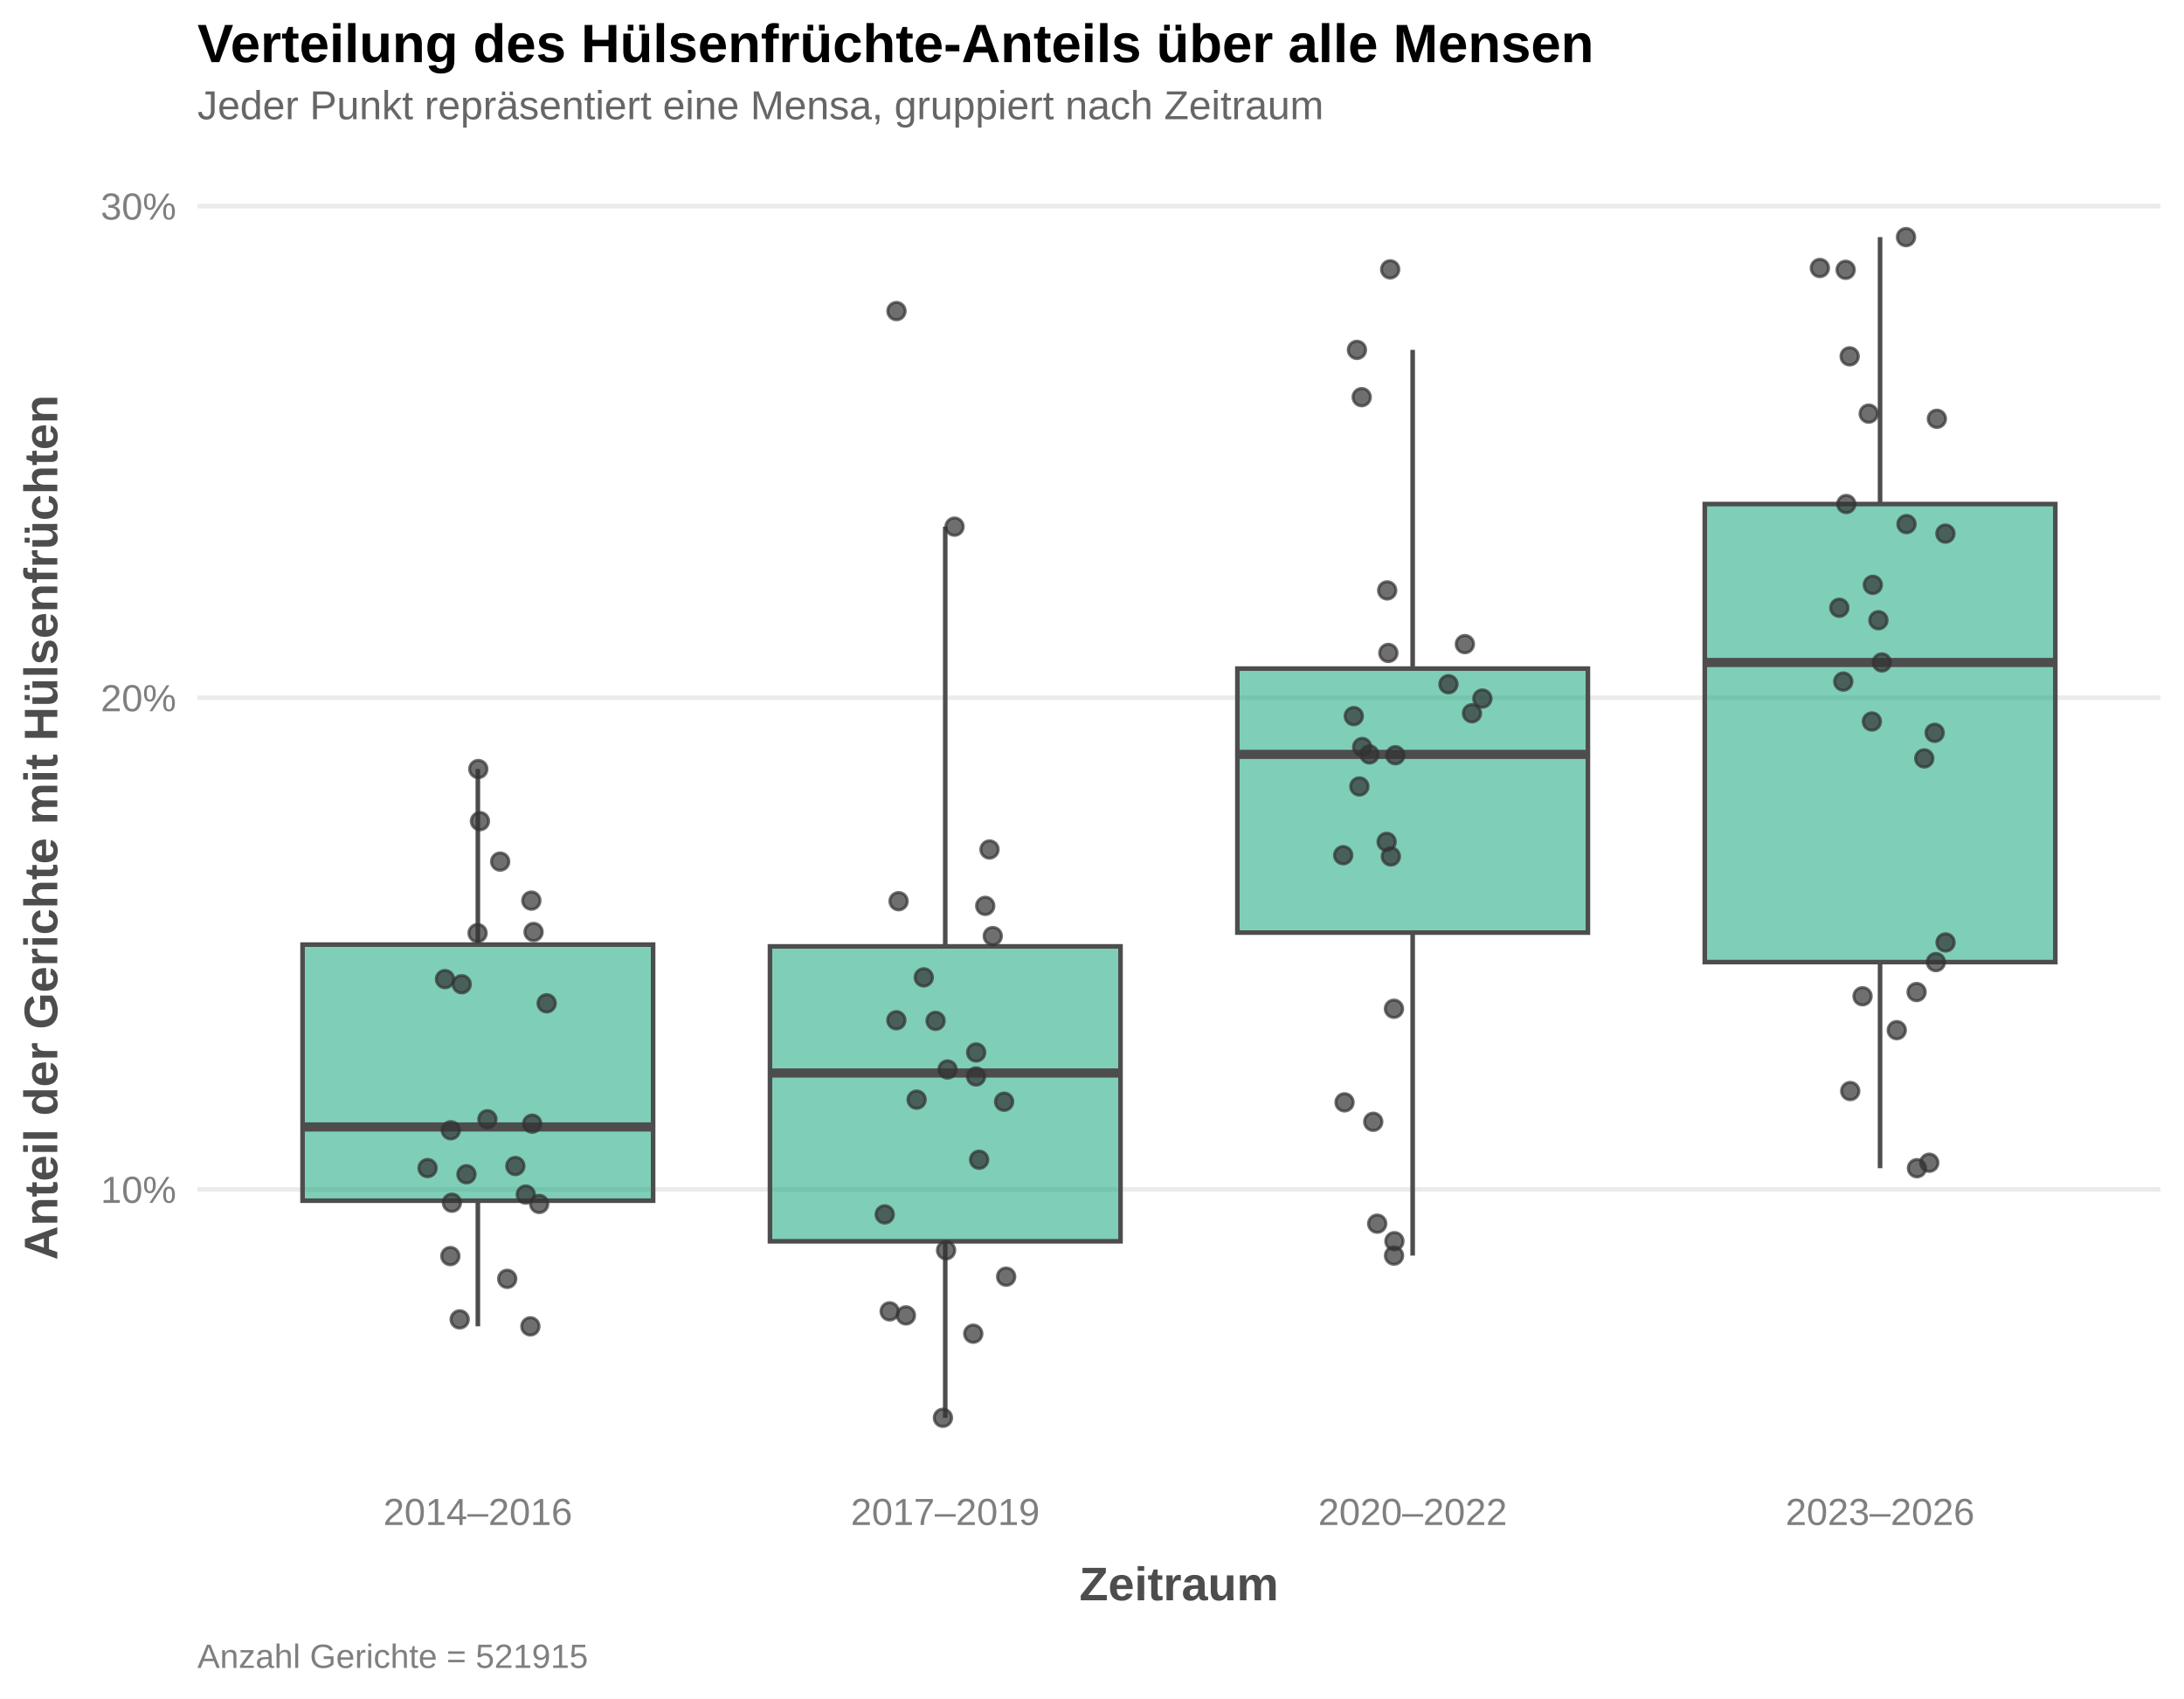
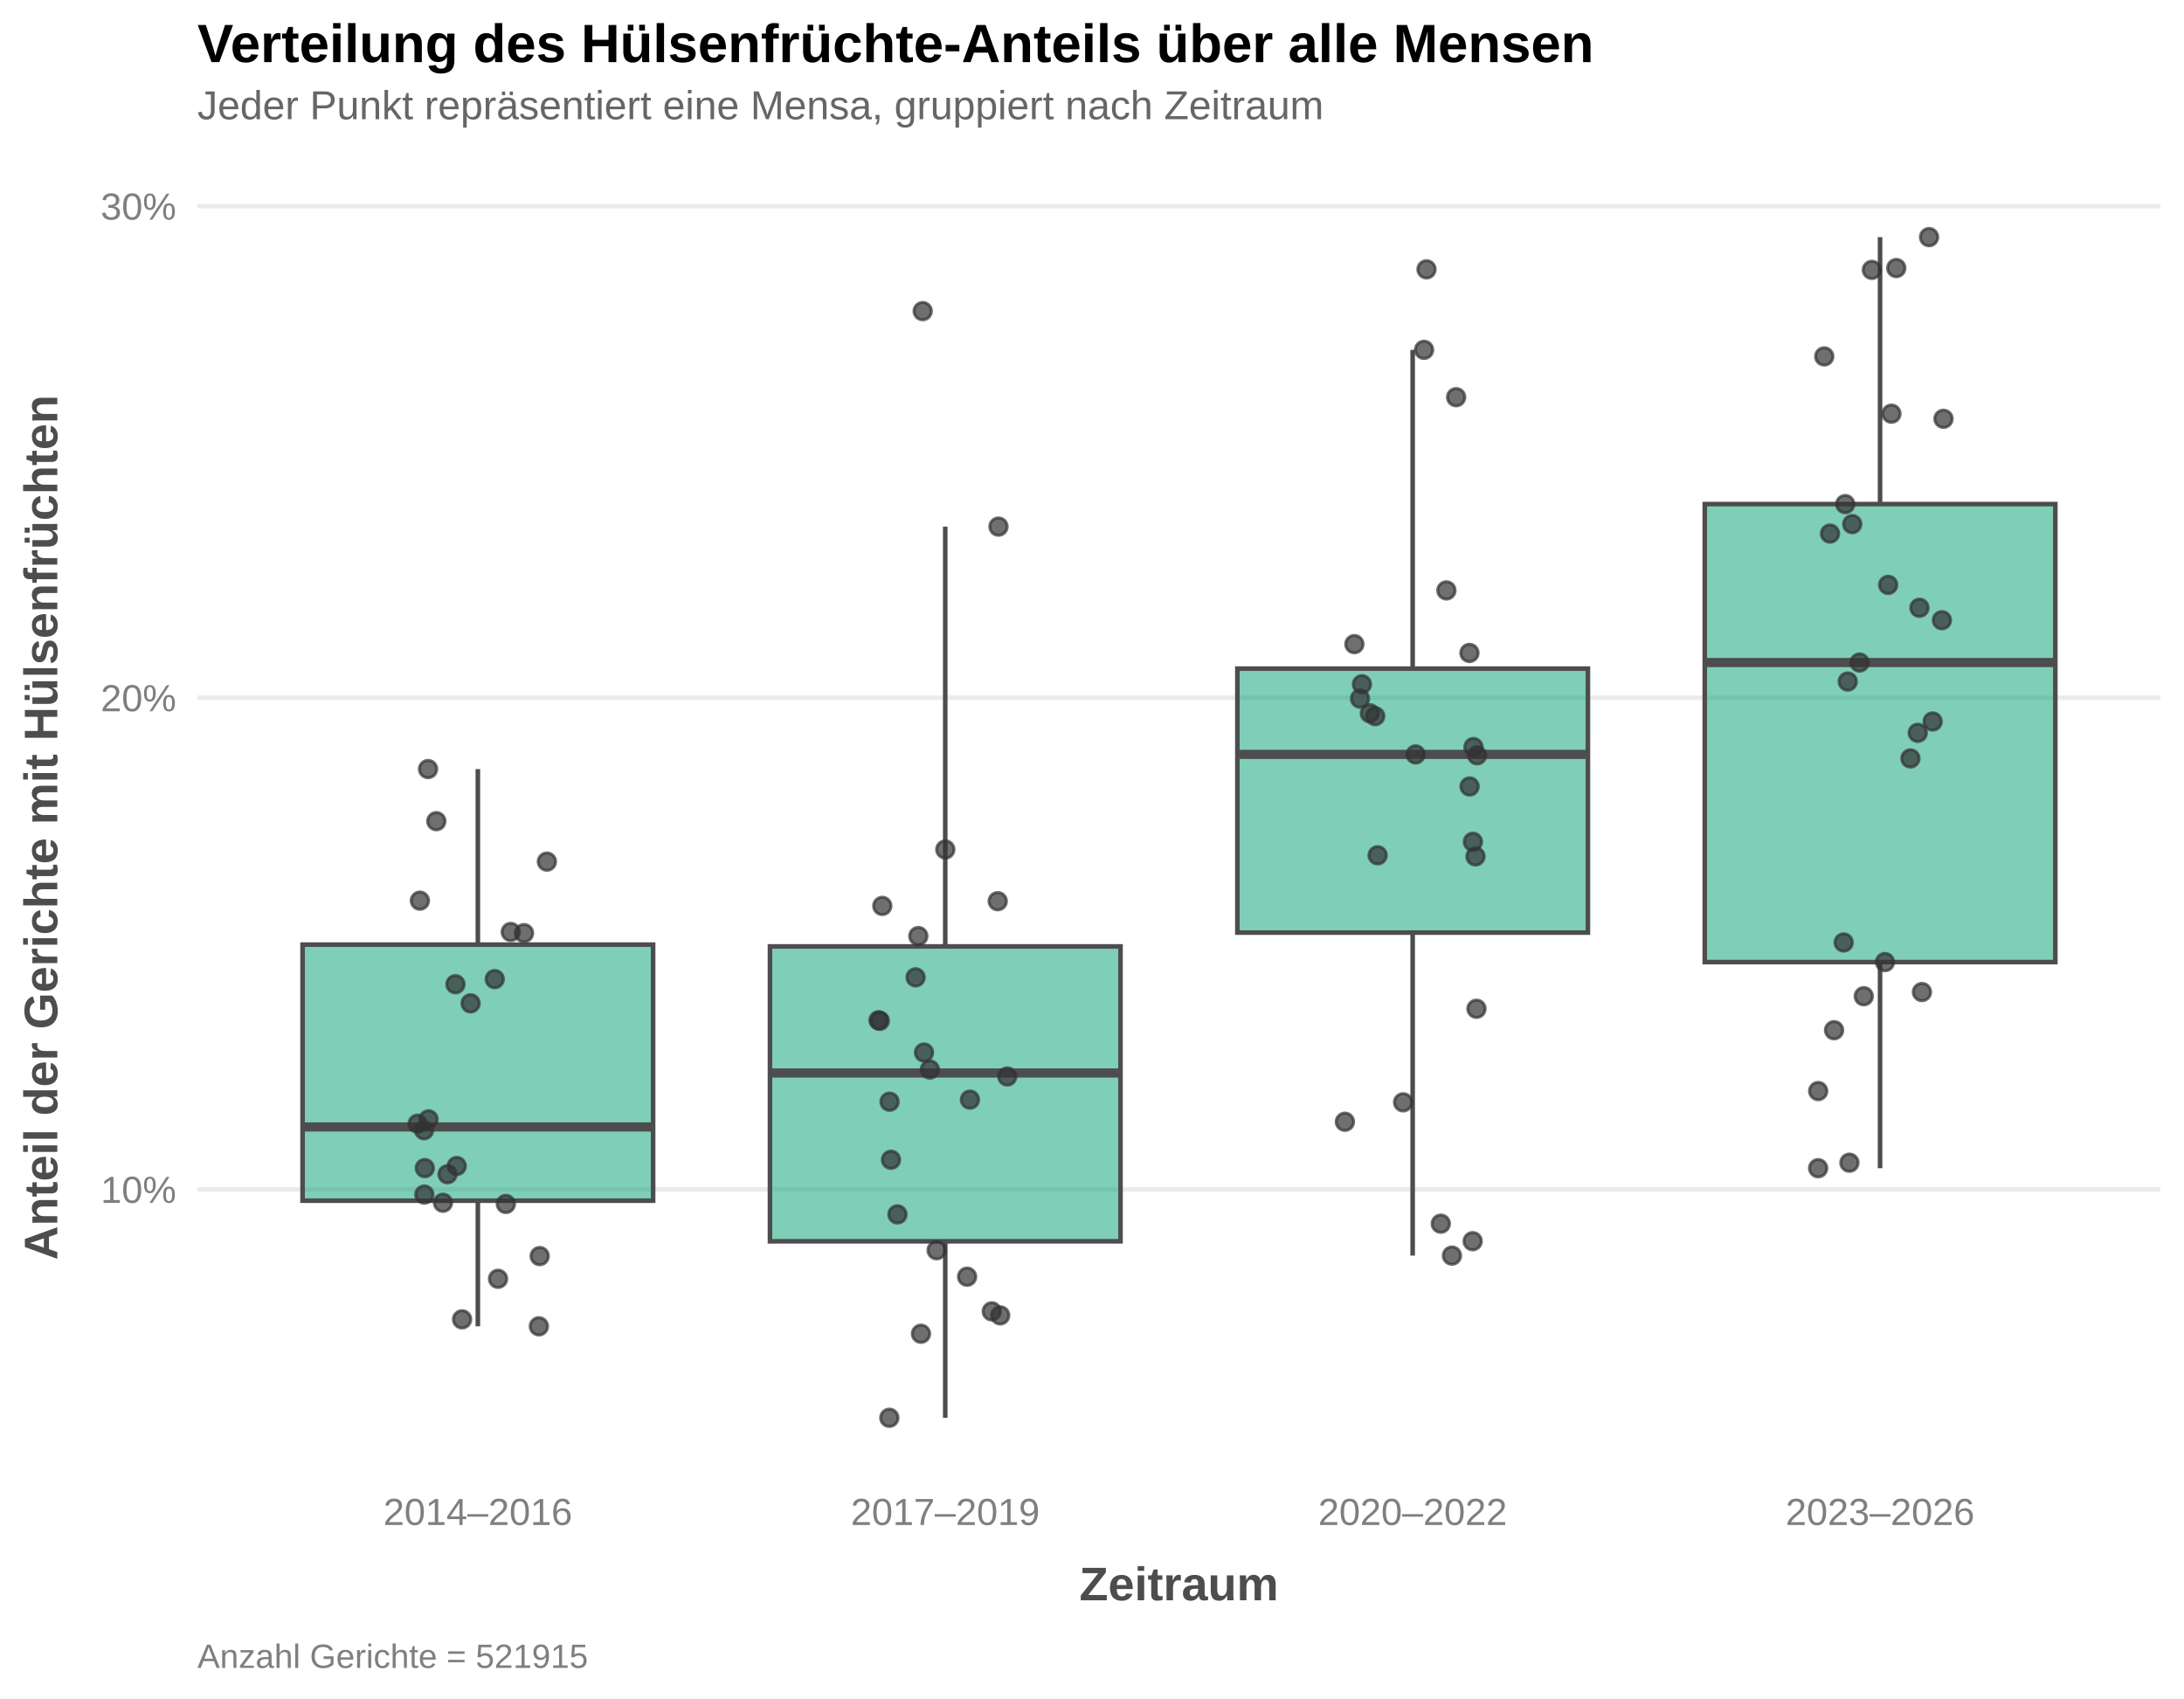
<svg xmlns="http://www.w3.org/2000/svg" width="648.00pt" height="504.00pt" viewBox="0 0 648.00 504.00">
  <g class="svglite">
    <defs>
      <style type="text/css">
    .svglite line, .svglite polyline, .svglite polygon, .svglite path, .svglite rect, .svglite circle {
      fill: none;
      stroke: #000000;
      stroke-linecap: round;
      stroke-linejoin: round;
      stroke-miterlimit: 10.00;
    }
    .svglite text {
      white-space: pre;
    }
    .svglite g.glyphgroup path {
      fill: inherit;
      stroke: none;
    }
  </style>
    </defs>
    <rect width="100%" height="100%" style="stroke: none; fill: #FFFFFF;" />
    <defs>
      <clipPath id="cpMC4wMHw2NDguMDB8MC4wMHw1MDQuMDA=">
        <rect x="0.00" y="0.00" width="648.00" height="504.00" />
      </clipPath>
    </defs>
    <g clip-path="url(#cpMC4wMHw2NDguMDB8MC4wMHw1MDQuMDA=)">
      <rect x="0.00" y="-0" width="648.00" height="504.00" style="stroke-width: 1.36; stroke: none; fill: #FFFFFF;" />
    </g>
    <defs>
      <clipPath id="cpNTguNTd8NjQxLjAzfDUyLjg0fDQzOC4yMg==">
        <rect x="58.57" y="52.84" width="582.46" height="385.38" />
      </clipPath>
    </defs>
    <g clip-path="url(#cpNTguNTd8NjQxLjAzfDUyLjg0fDQzOC4yMg==)">
      <rect x="58.57" y="52.84" width="582.46" height="385.38" style="stroke-width: 1.36; stroke: none; fill: #FFFFFF;" />
      <polyline points="58.57,352.93 641.03,352.93 " style="stroke-width: 1.36; stroke: #EBEBEB; stroke-linecap: butt;" />
      <polyline points="58.57,207.04 641.03,207.04 " style="stroke-width: 1.36; stroke: #EBEBEB; stroke-linecap: butt;" />
-       <polyline points="58.57,61.15 641.03,61.15 " style="stroke-width: 1.36; stroke: #EBEBEB; stroke-linecap: butt;" />
-       <line x1="141.78" y1="280.29" x2="141.78" y2="228.20" style="stroke-width: 1.36; stroke: #4D4D4D; stroke-linecap: butt;" />
+       <polyline points="58.57,61.16 641.03,61.16 " style="stroke-width: 1.36; stroke: #EBEBEB; stroke-linecap: butt;" />
+       <line x1="141.78" y1="280.30" x2="141.78" y2="228.21" style="stroke-width: 1.36; stroke: #4D4D4D; stroke-linecap: butt;" />
      <line x1="141.78" y1="356.28" x2="141.78" y2="393.56" style="stroke-width: 1.36; stroke: #4D4D4D; stroke-linecap: butt;" />
-       <polygon points="89.77,280.29 89.77,356.28 193.78,356.28 193.78,280.29 89.77,280.29 " style="stroke-width: 1.36; stroke: #4D4D4D; stroke-linecap: butt; stroke-linejoin: miter; fill: #009E73; fill-opacity: 0.50;" />
+       <polygon points="89.77,280.30 89.77,356.28 193.78,356.28 193.78,280.30 89.77,280.30 " style="stroke-width: 1.36; stroke: #4D4D4D; stroke-linecap: butt; stroke-linejoin: miter; fill: #009E73; fill-opacity: 0.50;" />
      <line x1="89.77" y1="334.40" x2="193.78" y2="334.40" style="stroke-width: 2.72; stroke: #4D4D4D; stroke-linecap: butt; stroke-linejoin: miter;" />
-       <line x1="280.46" y1="280.82" x2="280.46" y2="156.26" style="stroke-width: 1.36; stroke: #4D4D4D; stroke-linecap: butt;" />
+       <line x1="280.46" y1="280.83" x2="280.46" y2="156.27" style="stroke-width: 1.36; stroke: #4D4D4D; stroke-linecap: butt;" />
      <line x1="280.46" y1="368.33" x2="280.46" y2="420.71" style="stroke-width: 1.36; stroke: #4D4D4D; stroke-linecap: butt;" />
-       <polygon points="228.45,280.82 228.45,368.33 332.46,368.33 332.46,280.82 228.45,280.82 " style="stroke-width: 1.36; stroke: #4D4D4D; stroke-linecap: butt; stroke-linejoin: miter; fill: #009E73; fill-opacity: 0.50;" />
+       <polygon points="228.45,280.83 228.45,368.33 332.46,368.33 332.46,280.83 228.45,280.83 " style="stroke-width: 1.36; stroke: #4D4D4D; stroke-linecap: butt; stroke-linejoin: miter; fill: #009E73; fill-opacity: 0.50;" />
      <line x1="228.45" y1="318.39" x2="332.46" y2="318.39" style="stroke-width: 2.72; stroke: #4D4D4D; stroke-linecap: butt; stroke-linejoin: miter;" />
-       <line x1="419.14" y1="198.39" x2="419.14" y2="103.81" style="stroke-width: 1.36; stroke: #4D4D4D; stroke-linecap: butt;" />
+       <line x1="419.14" y1="198.40" x2="419.14" y2="103.82" style="stroke-width: 1.36; stroke: #4D4D4D; stroke-linecap: butt;" />
      <line x1="419.14" y1="276.73" x2="419.14" y2="372.58" style="stroke-width: 1.36; stroke: #4D4D4D; stroke-linecap: butt;" />
-       <polygon points="367.13,198.39 367.13,276.73 471.14,276.73 471.14,198.39 367.13,198.39 " style="stroke-width: 1.36; stroke: #4D4D4D; stroke-linecap: butt; stroke-linejoin: miter; fill: #009E73; fill-opacity: 0.50;" />
+       <polygon points="367.13,198.40 367.13,276.73 471.14,276.73 471.14,198.40 367.13,198.40 " style="stroke-width: 1.36; stroke: #4D4D4D; stroke-linecap: butt; stroke-linejoin: miter; fill: #009E73; fill-opacity: 0.50;" />
      <line x1="367.13" y1="223.85" x2="471.14" y2="223.85" style="stroke-width: 2.72; stroke: #4D4D4D; stroke-linecap: butt; stroke-linejoin: miter;" />
-       <line x1="557.82" y1="149.57" x2="557.82" y2="70.36" style="stroke-width: 1.36; stroke: #4D4D4D; stroke-linecap: butt;" />
+       <line x1="557.82" y1="149.58" x2="557.82" y2="70.37" style="stroke-width: 1.36; stroke: #4D4D4D; stroke-linecap: butt;" />
      <line x1="557.82" y1="285.48" x2="557.82" y2="346.63" style="stroke-width: 1.36; stroke: #4D4D4D; stroke-linecap: butt;" />
-       <polygon points="505.81,149.57 505.81,285.48 609.82,285.48 609.82,149.57 505.81,149.57 " style="stroke-width: 1.36; stroke: #4D4D4D; stroke-linecap: butt; stroke-linejoin: miter; fill: #009E73; fill-opacity: 0.50;" />
-       <line x1="505.81" y1="196.58" x2="609.82" y2="196.58" style="stroke-width: 2.72; stroke: #4D4D4D; stroke-linecap: butt; stroke-linejoin: miter;" />
-       <circle cx="162.20" cy="297.71" r="2.58" style="stroke-width: 0.90; stroke: #333333; stroke-opacity: 0.70; fill: #333333; fill-opacity: 0.70;" />
-       <circle cx="289.63" cy="312.30" r="2.58" style="stroke-width: 0.90; stroke: #333333; stroke-opacity: 0.70; fill: #333333; fill-opacity: 0.70;" />
-       <circle cx="412.67" cy="254.13" r="2.58" style="stroke-width: 0.90; stroke: #333333; stroke-opacity: 0.70; fill: #333333; fill-opacity: 0.70;" />
-       <circle cx="545.73" cy="180.34" r="2.58" style="stroke-width: 0.90; stroke: #333333; stroke-opacity: 0.70; fill: #333333; fill-opacity: 0.70;" />
-       <circle cx="411.58" cy="175.19" r="2.58" style="stroke-width: 0.90; stroke: #333333; stroke-opacity: 0.70; fill: #333333; fill-opacity: 0.70;" />
-       <circle cx="548.80" cy="105.74" r="2.58" style="stroke-width: 0.90; stroke: #333333; stroke-opacity: 0.70; fill: #333333; fill-opacity: 0.70;" />
-       <circle cx="144.61" cy="332.12" r="2.58" style="stroke-width: 0.90; stroke: #333333; stroke-opacity: 0.70; fill: #333333; fill-opacity: 0.70;" />
-       <circle cx="266.61" cy="267.41" r="2.58" style="stroke-width: 0.90; stroke: #333333; stroke-opacity: 0.70; fill: #333333; fill-opacity: 0.70;" />
-       <circle cx="406.32" cy="223.85" r="2.58" style="stroke-width: 0.90; stroke: #333333; stroke-opacity: 0.70; fill: #333333; fill-opacity: 0.70;" />
-       <circle cx="546.90" cy="202.24" r="2.58" style="stroke-width: 0.90; stroke: #333333; stroke-opacity: 0.70; fill: #333333; fill-opacity: 0.70;" />
-       <circle cx="156.00" cy="354.46" r="2.58" style="stroke-width: 0.90; stroke: #333333; stroke-opacity: 0.70; fill: #333333; fill-opacity: 0.70;" />
-       <circle cx="271.97" cy="326.30" r="2.58" style="stroke-width: 0.90; stroke: #333333; stroke-opacity: 0.70; fill: #333333; fill-opacity: 0.70;" />
-       <circle cx="398.53" cy="253.77" r="2.58" style="stroke-width: 0.90; stroke: #333333; stroke-opacity: 0.70; fill: #333333; fill-opacity: 0.70;" />
-       <circle cx="570.93" cy="225.04" r="2.58" style="stroke-width: 0.90; stroke: #333333; stroke-opacity: 0.70; fill: #333333; fill-opacity: 0.70;" />
-       <circle cx="555.39" cy="214.09" r="2.58" style="stroke-width: 0.90; stroke: #333333; stroke-opacity: 0.70; fill: #333333; fill-opacity: 0.70;" />
-       <circle cx="141.91" cy="228.20" r="2.58" style="stroke-width: 0.90; stroke: #333333; stroke-opacity: 0.70; fill: #333333; fill-opacity: 0.70;" />
-       <circle cx="265.99" cy="92.31" r="2.58" style="stroke-width: 0.90; stroke: #333333; stroke-opacity: 0.70; fill: #333333; fill-opacity: 0.70;" />
-       <circle cx="404.02" cy="117.85" r="2.58" style="stroke-width: 0.90; stroke: #333333; stroke-opacity: 0.70; fill: #333333; fill-opacity: 0.70;" />
-       <circle cx="574.68" cy="124.27" r="2.58" style="stroke-width: 0.90; stroke: #333333; stroke-opacity: 0.70; fill: #333333; fill-opacity: 0.70;" />
-       <circle cx="157.90" cy="333.43" r="2.58" style="stroke-width: 0.90; stroke: #333333; stroke-opacity: 0.70; fill: #333333; fill-opacity: 0.70;" />
-       <circle cx="290.51" cy="344.13" r="2.58" style="stroke-width: 0.90; stroke: #333333; stroke-opacity: 0.70; fill: #333333; fill-opacity: 0.70;" />
-       <circle cx="411.42" cy="249.80" r="2.58" style="stroke-width: 0.90; stroke: #333333; stroke-opacity: 0.70; fill: #333333; fill-opacity: 0.70;" />
-       <circle cx="565.67" cy="155.52" r="2.58" style="stroke-width: 0.90; stroke: #333333; stroke-opacity: 0.70; fill: #333333; fill-opacity: 0.70;" />
-       <circle cx="157.65" cy="267.24" r="2.58" style="stroke-width: 0.90; stroke: #333333; stroke-opacity: 0.70; fill: #333333; fill-opacity: 0.70;" />
-       <circle cx="274.09" cy="290.02" r="2.58" style="stroke-width: 0.90; stroke: #333333; stroke-opacity: 0.70; fill: #333333; fill-opacity: 0.70;" />
-       <circle cx="414.01" cy="224.10" r="2.58" style="stroke-width: 0.90; stroke: #333333; stroke-opacity: 0.70; fill: #333333; fill-opacity: 0.70;" />
-       <circle cx="577.21" cy="158.34" r="2.58" style="stroke-width: 0.90; stroke: #333333; stroke-opacity: 0.70; fill: #333333; fill-opacity: 0.70;" />
-       <circle cx="142.40" cy="243.66" r="2.58" style="stroke-width: 0.90; stroke: #333333; stroke-opacity: 0.70; fill: #333333; fill-opacity: 0.70;" />
-       <circle cx="262.50" cy="360.35" r="2.58" style="stroke-width: 0.90; stroke: #333333; stroke-opacity: 0.70; fill: #333333; fill-opacity: 0.70;" />
-       <circle cx="413.61" cy="372.58" r="2.58" style="stroke-width: 0.90; stroke: #333333; stroke-opacity: 0.70; fill: #333333; fill-opacity: 0.70;" />
-       <circle cx="568.77" cy="346.64" r="2.58" style="stroke-width: 0.90; stroke: #333333; stroke-opacity: 0.70; fill: #333333; fill-opacity: 0.70;" />
-       <circle cx="133.76" cy="335.38" r="2.58" style="stroke-width: 0.90; stroke: #333333; stroke-opacity: 0.70; fill: #333333; fill-opacity: 0.70;" />
-       <circle cx="280.70" cy="370.99" r="2.58" style="stroke-width: 0.90; stroke: #333333; stroke-opacity: 0.70; fill: #333333; fill-opacity: 0.70;" />
-       <circle cx="398.93" cy="327.10" r="2.58" style="stroke-width: 0.90; stroke: #333333; stroke-opacity: 0.70; fill: #333333; fill-opacity: 0.70;" />
-       <circle cx="562.78" cy="305.68" r="2.58" style="stroke-width: 0.90; stroke: #333333; stroke-opacity: 0.70; fill: #333333; fill-opacity: 0.70;" />
-       <circle cx="132.03" cy="290.53" r="2.58" style="stroke-width: 0.90; stroke: #333333; stroke-opacity: 0.70; fill: #333333; fill-opacity: 0.70;" />
-       <circle cx="292.32" cy="268.80" r="2.58" style="stroke-width: 0.90; stroke: #333333; stroke-opacity: 0.70; fill: #333333; fill-opacity: 0.70;" />
-       <circle cx="403.33" cy="233.37" r="2.58" style="stroke-width: 0.90; stroke: #333333; stroke-opacity: 0.70; fill: #333333; fill-opacity: 0.70;" />
-       <circle cx="574.39" cy="285.49" r="2.58" style="stroke-width: 0.90; stroke: #333333; stroke-opacity: 0.70; fill: #333333; fill-opacity: 0.70;" />
-       <circle cx="126.86" cy="346.61" r="2.58" style="stroke-width: 0.90; stroke: #333333; stroke-opacity: 0.70; fill: #333333; fill-opacity: 0.70;" />
-       <circle cx="277.59" cy="302.92" r="2.58" style="stroke-width: 0.90; stroke: #333333; stroke-opacity: 0.70; fill: #333333; fill-opacity: 0.70;" />
-       <circle cx="429.76" cy="203.03" r="2.58" style="stroke-width: 0.90; stroke: #333333; stroke-opacity: 0.70; fill: #333333; fill-opacity: 0.70;" />
-       <circle cx="558.35" cy="196.57" r="2.58" style="stroke-width: 0.90; stroke: #333333; stroke-opacity: 0.70; fill: #333333; fill-opacity: 0.70;" />
-       <circle cx="158.31" cy="276.55" r="2.58" style="stroke-width: 0.90; stroke: #333333; stroke-opacity: 0.70; fill: #333333; fill-opacity: 0.70;" />
-       <circle cx="279.77" cy="420.70" r="2.58" style="stroke-width: 0.90; stroke: #333333; stroke-opacity: 0.70; fill: #333333; fill-opacity: 0.70;" />
-       <circle cx="413.73" cy="368.30" r="2.58" style="stroke-width: 0.90; stroke: #333333; stroke-opacity: 0.70; fill: #333333; fill-opacity: 0.70;" />
-       <circle cx="552.62" cy="295.62" r="2.58" style="stroke-width: 0.90; stroke: #333333; stroke-opacity: 0.70; fill: #333333; fill-opacity: 0.70;" />
-       <circle cx="134.08" cy="356.88" r="2.58" style="stroke-width: 0.90; stroke: #333333; stroke-opacity: 0.70; fill: #333333; fill-opacity: 0.70;" />
-       <circle cx="289.60" cy="319.42" r="2.58" style="stroke-width: 0.90; stroke: #333333; stroke-opacity: 0.70; fill: #333333; fill-opacity: 0.70;" />
-       <circle cx="439.82" cy="207.28" r="2.58" style="stroke-width: 0.90; stroke: #333333; stroke-opacity: 0.70; fill: #333333; fill-opacity: 0.70;" />
-       <circle cx="557.33" cy="184.04" r="2.58" style="stroke-width: 0.90; stroke: #333333; stroke-opacity: 0.70; fill: #333333; fill-opacity: 0.70;" />
-       <circle cx="157.37" cy="393.57" r="2.58" style="stroke-width: 0.90; stroke: #333333; stroke-opacity: 0.70; fill: #333333; fill-opacity: 0.70;" />
-       <circle cx="297.92" cy="326.91" r="2.58" style="stroke-width: 0.90; stroke: #333333; stroke-opacity: 0.70; fill: #333333; fill-opacity: 0.70;" />
-       <circle cx="411.93" cy="193.75" r="2.58" style="stroke-width: 0.90; stroke: #333333; stroke-opacity: 0.70; fill: #333333; fill-opacity: 0.70;" />
-       <circle cx="574.02" cy="217.45" r="2.58" style="stroke-width: 0.90; stroke: #333333; stroke-opacity: 0.70; fill: #333333; fill-opacity: 0.70;" />
-       <circle cx="136.99" cy="292.05" r="2.58" style="stroke-width: 0.90; stroke: #333333; stroke-opacity: 0.70; fill: #333333; fill-opacity: 0.70;" />
-       <circle cx="265.95" cy="302.74" r="2.58" style="stroke-width: 0.90; stroke: #333333; stroke-opacity: 0.70; fill: #333333; fill-opacity: 0.70;" />
-       <circle cx="408.62" cy="363.10" r="2.58" style="stroke-width: 0.90; stroke: #333333; stroke-opacity: 0.70; fill: #333333; fill-opacity: 0.70;" />
-       <circle cx="572.42" cy="345.02" r="2.58" style="stroke-width: 0.90; stroke: #333333; stroke-opacity: 0.70; fill: #333333; fill-opacity: 0.70;" />
-       <circle cx="152.91" cy="345.99" r="2.58" style="stroke-width: 0.90; stroke: #333333; stroke-opacity: 0.70; fill: #333333; fill-opacity: 0.70;" />
-       <circle cx="281.14" cy="317.35" r="2.58" style="stroke-width: 0.90; stroke: #333333; stroke-opacity: 0.70; fill: #333333; fill-opacity: 0.70;" />
-       <circle cx="401.67" cy="212.49" r="2.58" style="stroke-width: 0.90; stroke: #333333; stroke-opacity: 0.70; fill: #333333; fill-opacity: 0.70;" />
-       <circle cx="555.67" cy="173.54" r="2.58" style="stroke-width: 0.90; stroke: #333333; stroke-opacity: 0.70; fill: #333333; fill-opacity: 0.70;" />
-       <circle cx="148.40" cy="255.66" r="2.58" style="stroke-width: 0.90; stroke: #333333; stroke-opacity: 0.70; fill: #333333; fill-opacity: 0.70;" />
-       <circle cx="263.97" cy="389.12" r="2.58" style="stroke-width: 0.90; stroke: #333333; stroke-opacity: 0.70; fill: #333333; fill-opacity: 0.70;" />
-       <circle cx="407.44" cy="332.87" r="2.58" style="stroke-width: 0.90; stroke: #333333; stroke-opacity: 0.70; fill: #333333; fill-opacity: 0.70;" />
-       <circle cx="548.97" cy="323.75" r="2.58" style="stroke-width: 0.90; stroke: #333333; stroke-opacity: 0.70; fill: #333333; fill-opacity: 0.70;" />
-       <circle cx="159.98" cy="357.24" r="2.58" style="stroke-width: 0.90; stroke: #333333; stroke-opacity: 0.70; fill: #333333; fill-opacity: 0.70;" />
-       <circle cx="283.21" cy="156.27" r="2.58" style="stroke-width: 0.90; stroke: #333333; stroke-opacity: 0.70; fill: #333333; fill-opacity: 0.70;" />
-       <circle cx="412.47" cy="79.93" r="2.58" style="stroke-width: 0.90; stroke: #333333; stroke-opacity: 0.70; fill: #333333; fill-opacity: 0.70;" />
-       <circle cx="554.45" cy="122.74" r="2.58" style="stroke-width: 0.90; stroke: #333333; stroke-opacity: 0.70; fill: #333333; fill-opacity: 0.70;" />
-       <circle cx="141.70" cy="276.88" r="2.58" style="stroke-width: 0.90; stroke: #333333; stroke-opacity: 0.70; fill: #333333; fill-opacity: 0.70;" />
-       <circle cx="293.59" cy="252.07" r="2.58" style="stroke-width: 0.90; stroke: #333333; stroke-opacity: 0.70; fill: #333333; fill-opacity: 0.70;" />
-       <circle cx="402.61" cy="103.82" r="2.58" style="stroke-width: 0.90; stroke: #333333; stroke-opacity: 0.70; fill: #333333; fill-opacity: 0.70;" />
-       <circle cx="547.61" cy="80.06" r="2.58" style="stroke-width: 0.90; stroke: #333333; stroke-opacity: 0.70; fill: #333333; fill-opacity: 0.70;" />
-       <circle cx="138.40" cy="348.44" r="2.58" style="stroke-width: 0.90; stroke: #333333; stroke-opacity: 0.70; fill: #333333; fill-opacity: 0.70;" />
-       <circle cx="294.56" cy="277.76" r="2.58" style="stroke-width: 0.90; stroke: #333333; stroke-opacity: 0.70; fill: #333333; fill-opacity: 0.70;" />
-       <circle cx="436.74" cy="211.64" r="2.58" style="stroke-width: 0.90; stroke: #333333; stroke-opacity: 0.70; fill: #333333; fill-opacity: 0.70;" />
-       <circle cx="547.80" cy="149.56" r="2.58" style="stroke-width: 0.90; stroke: #333333; stroke-opacity: 0.70; fill: #333333; fill-opacity: 0.70;" />
-       <circle cx="136.39" cy="391.50" r="2.58" style="stroke-width: 0.90; stroke: #333333; stroke-opacity: 0.70; fill: #333333; fill-opacity: 0.70;" />
-       <circle cx="288.77" cy="395.75" r="2.58" style="stroke-width: 0.90; stroke: #333333; stroke-opacity: 0.70; fill: #333333; fill-opacity: 0.70;" />
-       <circle cx="413.59" cy="299.33" r="2.58" style="stroke-width: 0.90; stroke: #333333; stroke-opacity: 0.70; fill: #333333; fill-opacity: 0.70;" />
-       <circle cx="577.25" cy="279.65" r="2.58" style="stroke-width: 0.90; stroke: #333333; stroke-opacity: 0.70; fill: #333333; fill-opacity: 0.70;" />
-       <circle cx="568.66" cy="294.37" r="2.58" style="stroke-width: 0.90; stroke: #333333; stroke-opacity: 0.70; fill: #333333; fill-opacity: 0.70;" />
-       <circle cx="150.49" cy="379.47" r="2.58" style="stroke-width: 0.90; stroke: #333333; stroke-opacity: 0.70; fill: #333333; fill-opacity: 0.70;" />
-       <circle cx="298.53" cy="378.83" r="2.58" style="stroke-width: 0.90; stroke: #333333; stroke-opacity: 0.70; fill: #333333; fill-opacity: 0.70;" />
-       <circle cx="404.17" cy="221.67" r="2.58" style="stroke-width: 0.90; stroke: #333333; stroke-opacity: 0.70; fill: #333333; fill-opacity: 0.70;" />
-       <circle cx="539.96" cy="79.52" r="2.58" style="stroke-width: 0.90; stroke: #333333; stroke-opacity: 0.70; fill: #333333; fill-opacity: 0.70;" />
-       <circle cx="133.62" cy="372.72" r="2.58" style="stroke-width: 0.90; stroke: #333333; stroke-opacity: 0.70; fill: #333333; fill-opacity: 0.70;" />
-       <circle cx="268.79" cy="390.31" r="2.58" style="stroke-width: 0.90; stroke: #333333; stroke-opacity: 0.70; fill: #333333; fill-opacity: 0.70;" />
-       <circle cx="434.63" cy="191.13" r="2.58" style="stroke-width: 0.90; stroke: #333333; stroke-opacity: 0.70; fill: #333333; fill-opacity: 0.70;" />
-       <circle cx="565.52" cy="70.36" r="2.58" style="stroke-width: 0.90; stroke: #333333; stroke-opacity: 0.70; fill: #333333; fill-opacity: 0.70;" />
+       <polygon points="505.81,149.58 505.81,285.48 609.82,285.48 609.82,149.58 505.81,149.58 " style="stroke-width: 1.36; stroke: #4D4D4D; stroke-linecap: butt; stroke-linejoin: miter; fill: #009E73; fill-opacity: 0.50;" />
+       <line x1="505.81" y1="196.59" x2="609.82" y2="196.59" style="stroke-width: 2.72; stroke: #4D4D4D; stroke-linecap: butt; stroke-linejoin: miter;" />
+       <circle cx="139.63" cy="297.72" r="2.58" style="stroke-width: 0.90; stroke: #333333; stroke-opacity: 0.70; fill: #333333; fill-opacity: 0.70;" />
+       <circle cx="274.16" cy="312.31" r="2.58" style="stroke-width: 0.90; stroke: #333333; stroke-opacity: 0.70; fill: #333333; fill-opacity: 0.70;" />
+       <circle cx="437.79" cy="254.12" r="2.58" style="stroke-width: 0.90; stroke: #333333; stroke-opacity: 0.70; fill: #333333; fill-opacity: 0.70;" />
+       <circle cx="569.51" cy="180.35" r="2.58" style="stroke-width: 0.90; stroke: #333333; stroke-opacity: 0.70; fill: #333333; fill-opacity: 0.70;" />
+       <circle cx="429.15" cy="175.19" r="2.58" style="stroke-width: 0.90; stroke: #333333; stroke-opacity: 0.70; fill: #333333; fill-opacity: 0.70;" />
+       <circle cx="541.26" cy="105.76" r="2.58" style="stroke-width: 0.90; stroke: #333333; stroke-opacity: 0.70; fill: #333333; fill-opacity: 0.70;" />
+       <circle cx="127.15" cy="332.14" r="2.58" style="stroke-width: 0.90; stroke: #333333; stroke-opacity: 0.70; fill: #333333; fill-opacity: 0.70;" />
+       <circle cx="296.03" cy="267.41" r="2.58" style="stroke-width: 0.90; stroke: #333333; stroke-opacity: 0.70; fill: #333333; fill-opacity: 0.70;" />
+       <circle cx="420.02" cy="223.86" r="2.58" style="stroke-width: 0.90; stroke: #333333; stroke-opacity: 0.70; fill: #333333; fill-opacity: 0.70;" />
+       <circle cx="548.23" cy="202.24" r="2.58" style="stroke-width: 0.90; stroke: #333333; stroke-opacity: 0.70; fill: #333333; fill-opacity: 0.70;" />
+       <circle cx="125.90" cy="354.46" r="2.58" style="stroke-width: 0.90; stroke: #333333; stroke-opacity: 0.70; fill: #333333; fill-opacity: 0.70;" />
+       <circle cx="287.79" cy="326.29" r="2.58" style="stroke-width: 0.90; stroke: #333333; stroke-opacity: 0.70; fill: #333333; fill-opacity: 0.70;" />
+       <circle cx="408.75" cy="253.79" r="2.58" style="stroke-width: 0.90; stroke: #333333; stroke-opacity: 0.70; fill: #333333; fill-opacity: 0.70;" />
+       <circle cx="566.83" cy="225.05" r="2.58" style="stroke-width: 0.90; stroke: #333333; stroke-opacity: 0.70; fill: #333333; fill-opacity: 0.70;" />
+       <circle cx="573.43" cy="214.09" r="2.58" style="stroke-width: 0.90; stroke: #333333; stroke-opacity: 0.70; fill: #333333; fill-opacity: 0.70;" />
+       <circle cx="127.00" cy="228.20" r="2.58" style="stroke-width: 0.90; stroke: #333333; stroke-opacity: 0.70; fill: #333333; fill-opacity: 0.70;" />
+       <circle cx="273.77" cy="92.32" r="2.58" style="stroke-width: 0.90; stroke: #333333; stroke-opacity: 0.70; fill: #333333; fill-opacity: 0.70;" />
+       <circle cx="432.04" cy="117.86" r="2.58" style="stroke-width: 0.90; stroke: #333333; stroke-opacity: 0.70; fill: #333333; fill-opacity: 0.70;" />
+       <circle cx="576.64" cy="124.27" r="2.58" style="stroke-width: 0.90; stroke: #333333; stroke-opacity: 0.70; fill: #333333; fill-opacity: 0.70;" />
+       <circle cx="123.92" cy="333.44" r="2.58" style="stroke-width: 0.90; stroke: #333333; stroke-opacity: 0.70; fill: #333333; fill-opacity: 0.70;" />
+       <circle cx="264.36" cy="344.14" r="2.58" style="stroke-width: 0.90; stroke: #333333; stroke-opacity: 0.70; fill: #333333; fill-opacity: 0.70;" />
+       <circle cx="437.01" cy="249.79" r="2.58" style="stroke-width: 0.90; stroke: #333333; stroke-opacity: 0.70; fill: #333333; fill-opacity: 0.70;" />
+       <circle cx="549.57" cy="155.52" r="2.58" style="stroke-width: 0.90; stroke: #333333; stroke-opacity: 0.70; fill: #333333; fill-opacity: 0.70;" />
+       <circle cx="124.58" cy="267.25" r="2.58" style="stroke-width: 0.90; stroke: #333333; stroke-opacity: 0.70; fill: #333333; fill-opacity: 0.70;" />
+       <circle cx="271.66" cy="290.01" r="2.58" style="stroke-width: 0.90; stroke: #333333; stroke-opacity: 0.70; fill: #333333; fill-opacity: 0.70;" />
+       <circle cx="438.27" cy="224.12" r="2.58" style="stroke-width: 0.90; stroke: #333333; stroke-opacity: 0.70; fill: #333333; fill-opacity: 0.70;" />
+       <circle cx="542.97" cy="158.33" r="2.58" style="stroke-width: 0.90; stroke: #333333; stroke-opacity: 0.70; fill: #333333; fill-opacity: 0.70;" />
+       <circle cx="129.46" cy="243.67" r="2.58" style="stroke-width: 0.90; stroke: #333333; stroke-opacity: 0.70; fill: #333333; fill-opacity: 0.70;" />
+       <circle cx="266.28" cy="360.35" r="2.58" style="stroke-width: 0.90; stroke: #333333; stroke-opacity: 0.70; fill: #333333; fill-opacity: 0.70;" />
+       <circle cx="430.80" cy="372.58" r="2.58" style="stroke-width: 0.90; stroke: #333333; stroke-opacity: 0.70; fill: #333333; fill-opacity: 0.70;" />
+       <circle cx="539.45" cy="346.64" r="2.58" style="stroke-width: 0.90; stroke: #333333; stroke-opacity: 0.70; fill: #333333; fill-opacity: 0.70;" />
+       <circle cx="125.82" cy="335.38" r="2.58" style="stroke-width: 0.90; stroke: #333333; stroke-opacity: 0.70; fill: #333333; fill-opacity: 0.70;" />
+       <circle cx="277.90" cy="370.98" r="2.58" style="stroke-width: 0.90; stroke: #333333; stroke-opacity: 0.70; fill: #333333; fill-opacity: 0.70;" />
+       <circle cx="416.31" cy="327.09" r="2.58" style="stroke-width: 0.90; stroke: #333333; stroke-opacity: 0.70; fill: #333333; fill-opacity: 0.70;" />
+       <circle cx="544.17" cy="305.69" r="2.58" style="stroke-width: 0.90; stroke: #333333; stroke-opacity: 0.70; fill: #333333; fill-opacity: 0.70;" />
+       <circle cx="146.79" cy="290.53" r="2.58" style="stroke-width: 0.90; stroke: #333333; stroke-opacity: 0.70; fill: #333333; fill-opacity: 0.70;" />
+       <circle cx="261.78" cy="268.81" r="2.58" style="stroke-width: 0.90; stroke: #333333; stroke-opacity: 0.70; fill: #333333; fill-opacity: 0.70;" />
+       <circle cx="436.04" cy="233.37" r="2.58" style="stroke-width: 0.90; stroke: #333333; stroke-opacity: 0.70; fill: #333333; fill-opacity: 0.70;" />
+       <circle cx="559.28" cy="285.48" r="2.58" style="stroke-width: 0.90; stroke: #333333; stroke-opacity: 0.70; fill: #333333; fill-opacity: 0.70;" />
+       <circle cx="126.04" cy="346.61" r="2.58" style="stroke-width: 0.90; stroke: #333333; stroke-opacity: 0.70; fill: #333333; fill-opacity: 0.70;" />
+       <circle cx="261.04" cy="302.91" r="2.58" style="stroke-width: 0.90; stroke: #333333; stroke-opacity: 0.70; fill: #333333; fill-opacity: 0.70;" />
+       <circle cx="404.09" cy="203.04" r="2.58" style="stroke-width: 0.90; stroke: #333333; stroke-opacity: 0.70; fill: #333333; fill-opacity: 0.70;" />
+       <circle cx="551.74" cy="196.59" r="2.58" style="stroke-width: 0.90; stroke: #333333; stroke-opacity: 0.70; fill: #333333; fill-opacity: 0.70;" />
+       <circle cx="151.54" cy="276.54" r="2.58" style="stroke-width: 0.90; stroke: #333333; stroke-opacity: 0.70; fill: #333333; fill-opacity: 0.70;" />
+       <circle cx="263.87" cy="420.70" r="2.58" style="stroke-width: 0.90; stroke: #333333; stroke-opacity: 0.70; fill: #333333; fill-opacity: 0.70;" />
+       <circle cx="436.95" cy="368.30" r="2.58" style="stroke-width: 0.90; stroke: #333333; stroke-opacity: 0.70; fill: #333333; fill-opacity: 0.70;" />
+       <circle cx="552.99" cy="295.61" r="2.58" style="stroke-width: 0.90; stroke: #333333; stroke-opacity: 0.70; fill: #333333; fill-opacity: 0.70;" />
+       <circle cx="131.43" cy="356.89" r="2.58" style="stroke-width: 0.90; stroke: #333333; stroke-opacity: 0.70; fill: #333333; fill-opacity: 0.70;" />
+       <circle cx="298.86" cy="319.42" r="2.58" style="stroke-width: 0.90; stroke: #333333; stroke-opacity: 0.70; fill: #333333; fill-opacity: 0.70;" />
+       <circle cx="403.52" cy="207.29" r="2.58" style="stroke-width: 0.90; stroke: #333333; stroke-opacity: 0.70; fill: #333333; fill-opacity: 0.70;" />
+       <circle cx="576.17" cy="184.04" r="2.58" style="stroke-width: 0.90; stroke: #333333; stroke-opacity: 0.70; fill: #333333; fill-opacity: 0.70;" />
+       <circle cx="159.89" cy="393.56" r="2.58" style="stroke-width: 0.90; stroke: #333333; stroke-opacity: 0.70; fill: #333333; fill-opacity: 0.70;" />
+       <circle cx="263.94" cy="326.91" r="2.58" style="stroke-width: 0.90; stroke: #333333; stroke-opacity: 0.70; fill: #333333; fill-opacity: 0.70;" />
+       <circle cx="435.99" cy="193.75" r="2.58" style="stroke-width: 0.90; stroke: #333333; stroke-opacity: 0.70; fill: #333333; fill-opacity: 0.70;" />
+       <circle cx="569.00" cy="217.45" r="2.58" style="stroke-width: 0.90; stroke: #333333; stroke-opacity: 0.70; fill: #333333; fill-opacity: 0.70;" />
+       <circle cx="135.13" cy="292.05" r="2.58" style="stroke-width: 0.90; stroke: #333333; stroke-opacity: 0.70; fill: #333333; fill-opacity: 0.70;" />
+       <circle cx="260.66" cy="302.74" r="2.58" style="stroke-width: 0.90; stroke: #333333; stroke-opacity: 0.70; fill: #333333; fill-opacity: 0.70;" />
+       <circle cx="427.49" cy="363.10" r="2.58" style="stroke-width: 0.90; stroke: #333333; stroke-opacity: 0.70; fill: #333333; fill-opacity: 0.70;" />
+       <circle cx="548.73" cy="345.01" r="2.58" style="stroke-width: 0.90; stroke: #333333; stroke-opacity: 0.70; fill: #333333; fill-opacity: 0.70;" />
+       <circle cx="135.51" cy="345.99" r="2.58" style="stroke-width: 0.90; stroke: #333333; stroke-opacity: 0.70; fill: #333333; fill-opacity: 0.70;" />
+       <circle cx="275.90" cy="317.36" r="2.58" style="stroke-width: 0.90; stroke: #333333; stroke-opacity: 0.70; fill: #333333; fill-opacity: 0.70;" />
+       <circle cx="408.03" cy="212.50" r="2.58" style="stroke-width: 0.90; stroke: #333333; stroke-opacity: 0.70; fill: #333333; fill-opacity: 0.70;" />
+       <circle cx="560.22" cy="173.55" r="2.58" style="stroke-width: 0.90; stroke: #333333; stroke-opacity: 0.70; fill: #333333; fill-opacity: 0.70;" />
+       <circle cx="162.27" cy="255.67" r="2.58" style="stroke-width: 0.90; stroke: #333333; stroke-opacity: 0.70; fill: #333333; fill-opacity: 0.70;" />
+       <circle cx="294.26" cy="389.12" r="2.58" style="stroke-width: 0.90; stroke: #333333; stroke-opacity: 0.70; fill: #333333; fill-opacity: 0.70;" />
+       <circle cx="399.04" cy="332.86" r="2.58" style="stroke-width: 0.90; stroke: #333333; stroke-opacity: 0.70; fill: #333333; fill-opacity: 0.70;" />
+       <circle cx="539.46" cy="323.75" r="2.58" style="stroke-width: 0.90; stroke: #333333; stroke-opacity: 0.70; fill: #333333; fill-opacity: 0.70;" />
+       <circle cx="150.09" cy="357.25" r="2.58" style="stroke-width: 0.90; stroke: #333333; stroke-opacity: 0.70; fill: #333333; fill-opacity: 0.70;" />
+       <circle cx="296.25" cy="156.26" r="2.58" style="stroke-width: 0.90; stroke: #333333; stroke-opacity: 0.70; fill: #333333; fill-opacity: 0.70;" />
+       <circle cx="423.25" cy="79.92" r="2.58" style="stroke-width: 0.90; stroke: #333333; stroke-opacity: 0.70; fill: #333333; fill-opacity: 0.70;" />
+       <circle cx="561.20" cy="122.75" r="2.58" style="stroke-width: 0.90; stroke: #333333; stroke-opacity: 0.70; fill: #333333; fill-opacity: 0.70;" />
+       <circle cx="155.48" cy="276.89" r="2.58" style="stroke-width: 0.90; stroke: #333333; stroke-opacity: 0.70; fill: #333333; fill-opacity: 0.70;" />
+       <circle cx="280.48" cy="252.07" r="2.58" style="stroke-width: 0.90; stroke: #333333; stroke-opacity: 0.70; fill: #333333; fill-opacity: 0.70;" />
+       <circle cx="422.52" cy="103.81" r="2.58" style="stroke-width: 0.90; stroke: #333333; stroke-opacity: 0.70; fill: #333333; fill-opacity: 0.70;" />
+       <circle cx="555.39" cy="80.08" r="2.58" style="stroke-width: 0.90; stroke: #333333; stroke-opacity: 0.70; fill: #333333; fill-opacity: 0.70;" />
+       <circle cx="132.79" cy="348.43" r="2.58" style="stroke-width: 0.90; stroke: #333333; stroke-opacity: 0.70; fill: #333333; fill-opacity: 0.70;" />
+       <circle cx="272.47" cy="277.76" r="2.58" style="stroke-width: 0.90; stroke: #333333; stroke-opacity: 0.70; fill: #333333; fill-opacity: 0.70;" />
+       <circle cx="406.43" cy="211.65" r="2.58" style="stroke-width: 0.90; stroke: #333333; stroke-opacity: 0.70; fill: #333333; fill-opacity: 0.70;" />
+       <circle cx="547.49" cy="149.58" r="2.58" style="stroke-width: 0.90; stroke: #333333; stroke-opacity: 0.70; fill: #333333; fill-opacity: 0.70;" />
+       <circle cx="137.10" cy="391.49" r="2.58" style="stroke-width: 0.90; stroke: #333333; stroke-opacity: 0.70; fill: #333333; fill-opacity: 0.70;" />
+       <circle cx="273.26" cy="395.76" r="2.58" style="stroke-width: 0.90; stroke: #333333; stroke-opacity: 0.70; fill: #333333; fill-opacity: 0.70;" />
+       <circle cx="438.08" cy="299.33" r="2.58" style="stroke-width: 0.90; stroke: #333333; stroke-opacity: 0.70; fill: #333333; fill-opacity: 0.70;" />
+       <circle cx="547.02" cy="279.65" r="2.58" style="stroke-width: 0.90; stroke: #333333; stroke-opacity: 0.70; fill: #333333; fill-opacity: 0.70;" />
+       <circle cx="570.25" cy="294.37" r="2.58" style="stroke-width: 0.90; stroke: #333333; stroke-opacity: 0.70; fill: #333333; fill-opacity: 0.70;" />
+       <circle cx="147.77" cy="379.46" r="2.58" style="stroke-width: 0.90; stroke: #333333; stroke-opacity: 0.70; fill: #333333; fill-opacity: 0.70;" />
+       <circle cx="286.94" cy="378.84" r="2.58" style="stroke-width: 0.90; stroke: #333333; stroke-opacity: 0.70; fill: #333333; fill-opacity: 0.70;" />
+       <circle cx="437.18" cy="221.67" r="2.58" style="stroke-width: 0.90; stroke: #333333; stroke-opacity: 0.70; fill: #333333; fill-opacity: 0.70;" />
+       <circle cx="562.63" cy="79.54" r="2.58" style="stroke-width: 0.90; stroke: #333333; stroke-opacity: 0.70; fill: #333333; fill-opacity: 0.70;" />
+       <circle cx="160.13" cy="372.72" r="2.58" style="stroke-width: 0.90; stroke: #333333; stroke-opacity: 0.70; fill: #333333; fill-opacity: 0.70;" />
+       <circle cx="296.76" cy="390.31" r="2.58" style="stroke-width: 0.90; stroke: #333333; stroke-opacity: 0.70; fill: #333333; fill-opacity: 0.70;" />
+       <circle cx="401.85" cy="191.13" r="2.58" style="stroke-width: 0.90; stroke: #333333; stroke-opacity: 0.70; fill: #333333; fill-opacity: 0.70;" />
+       <circle cx="572.36" cy="70.36" r="2.58" style="stroke-width: 0.90; stroke: #333333; stroke-opacity: 0.70; fill: #333333; fill-opacity: 0.70;" />
    </g>
    <g clip-path="url(#cpMC4wMHw2NDguMDB8MC4wMHw1MDQuMDA=)">
      <text x="52.29" y="356.93" text-anchor="end" style="font-size: 11.20px;fill: #7F7F7F; font-family: &quot;Arial&quot;;" textLength="22.39px" lengthAdjust="spacingAndGlyphs">10%</text>
      <text x="52.29" y="211.05" text-anchor="end" style="font-size: 11.20px;fill: #7F7F7F; font-family: &quot;Arial&quot;;" textLength="22.39px" lengthAdjust="spacingAndGlyphs">20%</text>
-       <text x="52.29" y="65.16" text-anchor="end" style="font-size: 11.20px;fill: #7F7F7F; font-family: &quot;Arial&quot;;" textLength="22.39px" lengthAdjust="spacingAndGlyphs">30%</text>
+       <text x="52.29" y="65.17" text-anchor="end" style="font-size: 11.20px;fill: #7F7F7F; font-family: &quot;Arial&quot;;" textLength="22.39px" lengthAdjust="spacingAndGlyphs">30%</text>
      <text x="141.78" y="452.51" text-anchor="middle" style="font-size: 11.20px;fill: #7F7F7F; font-family: &quot;Arial&quot;;" textLength="55.97px" lengthAdjust="spacingAndGlyphs">2014–2016</text>
      <text x="280.46" y="452.51" text-anchor="middle" style="font-size: 11.20px;fill: #7F7F7F; font-family: &quot;Arial&quot;;" textLength="55.97px" lengthAdjust="spacingAndGlyphs">2017–2019</text>
      <text x="419.14" y="452.51" text-anchor="middle" style="font-size: 11.20px;fill: #7F7F7F; font-family: &quot;Arial&quot;;" textLength="55.97px" lengthAdjust="spacingAndGlyphs">2020–2022</text>
      <text x="557.82" y="452.51" text-anchor="middle" style="font-size: 11.20px;fill: #7F7F7F; font-family: &quot;Arial&quot;;" textLength="55.97px" lengthAdjust="spacingAndGlyphs">2023–2026</text>
      <text x="349.80" y="474.85" text-anchor="middle" style="font-size: 14.00px; font-weight: bold;fill: #4D4D4D; font-family: &quot;Arial&quot;;" textLength="59.11px" lengthAdjust="spacingAndGlyphs">Zeitraum</text>
      <text transform="translate(17.00,245.53) rotate(-90)" text-anchor="middle" style="font-size: 14.00px; font-weight: bold;fill: #4D4D4D; font-family: &quot;Arial&quot;;" textLength="256.62px" lengthAdjust="spacingAndGlyphs">Anteil der Gerichte mit Hülsenfrüchten</text>
      <text x="58.57" y="35.38" style="font-size: 12.00px;fill: #666666; font-family: &quot;Arial&quot;;" textLength="334.09px" lengthAdjust="spacingAndGlyphs">Jeder Punkt repräsentiert eine Mensa, gruppiert nach Zeitraum</text>
      <text x="58.57" y="18.43" style="font-size: 16.00px; font-weight: bold; font-family: &quot;Arial&quot;;" textLength="414.69px" lengthAdjust="spacingAndGlyphs">Verteilung des Hülsenfrüchte-Anteils über alle Mensen</text>
      <text x="58.57" y="494.92" style="font-size: 10.00px;fill: #7F7F7F; font-family: &quot;Arial&quot;;" textLength="115.94px" lengthAdjust="spacingAndGlyphs">Anzahl Gerichte = 521915</text>
    </g>
  </g>
</svg>
